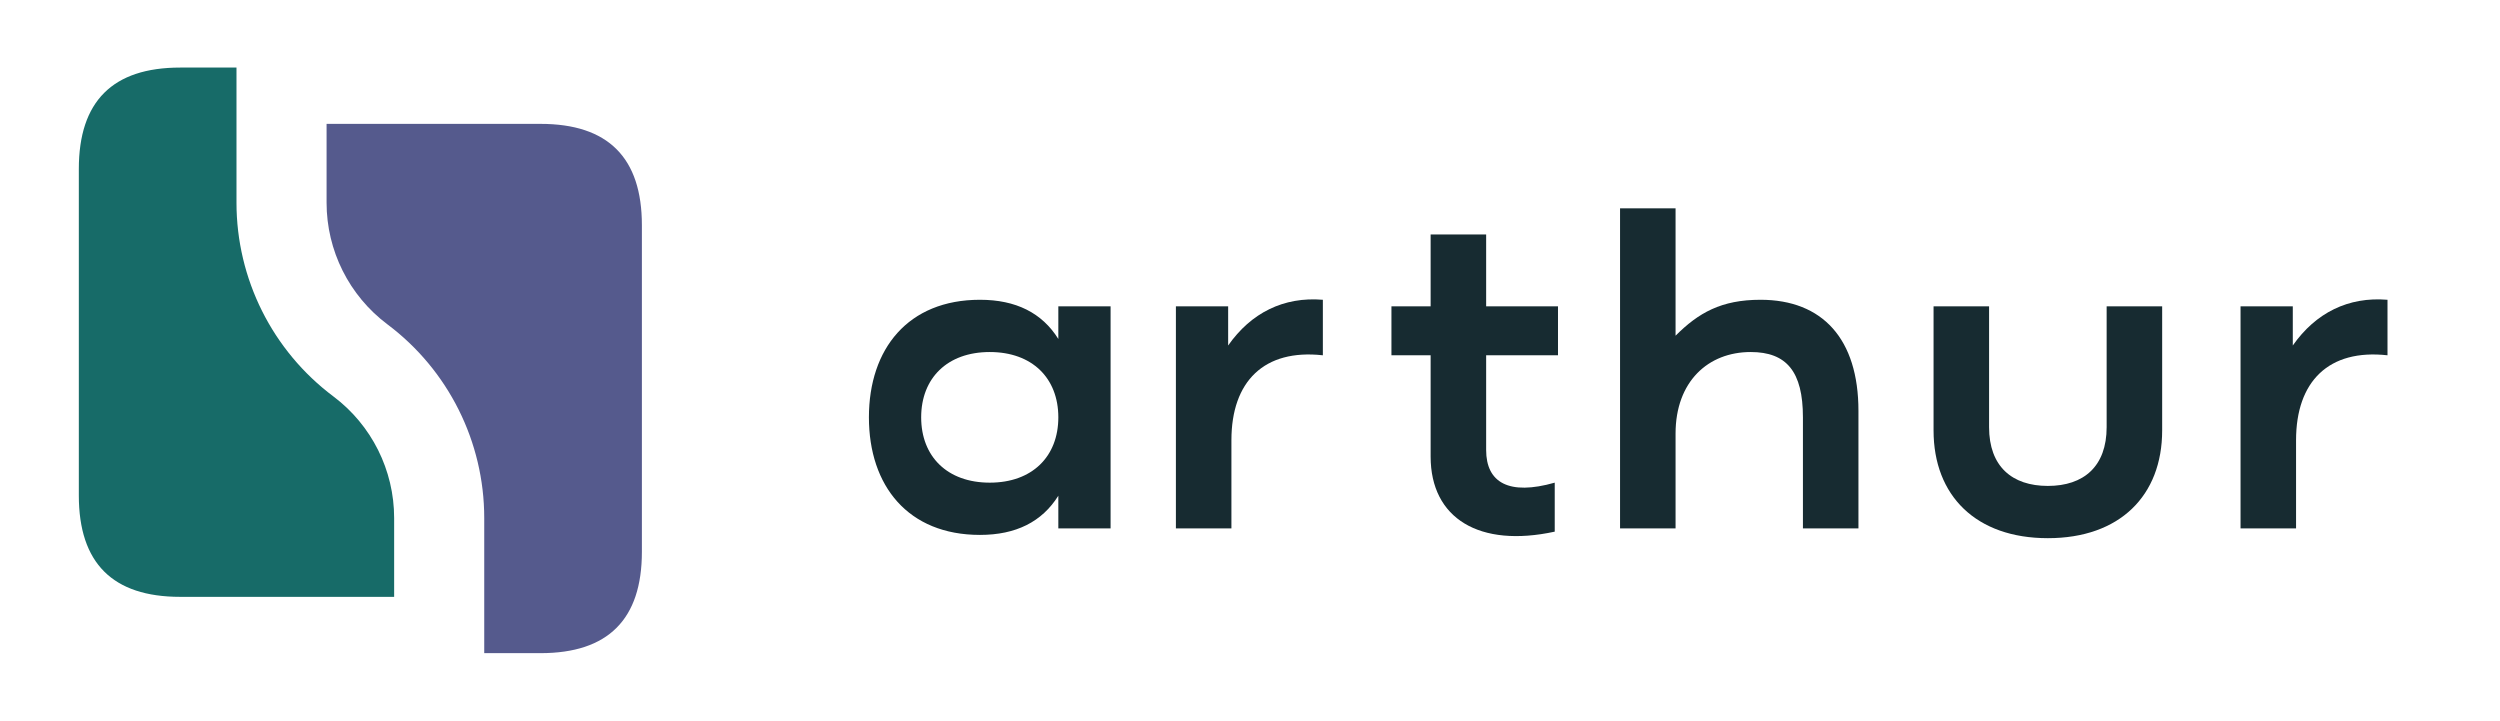
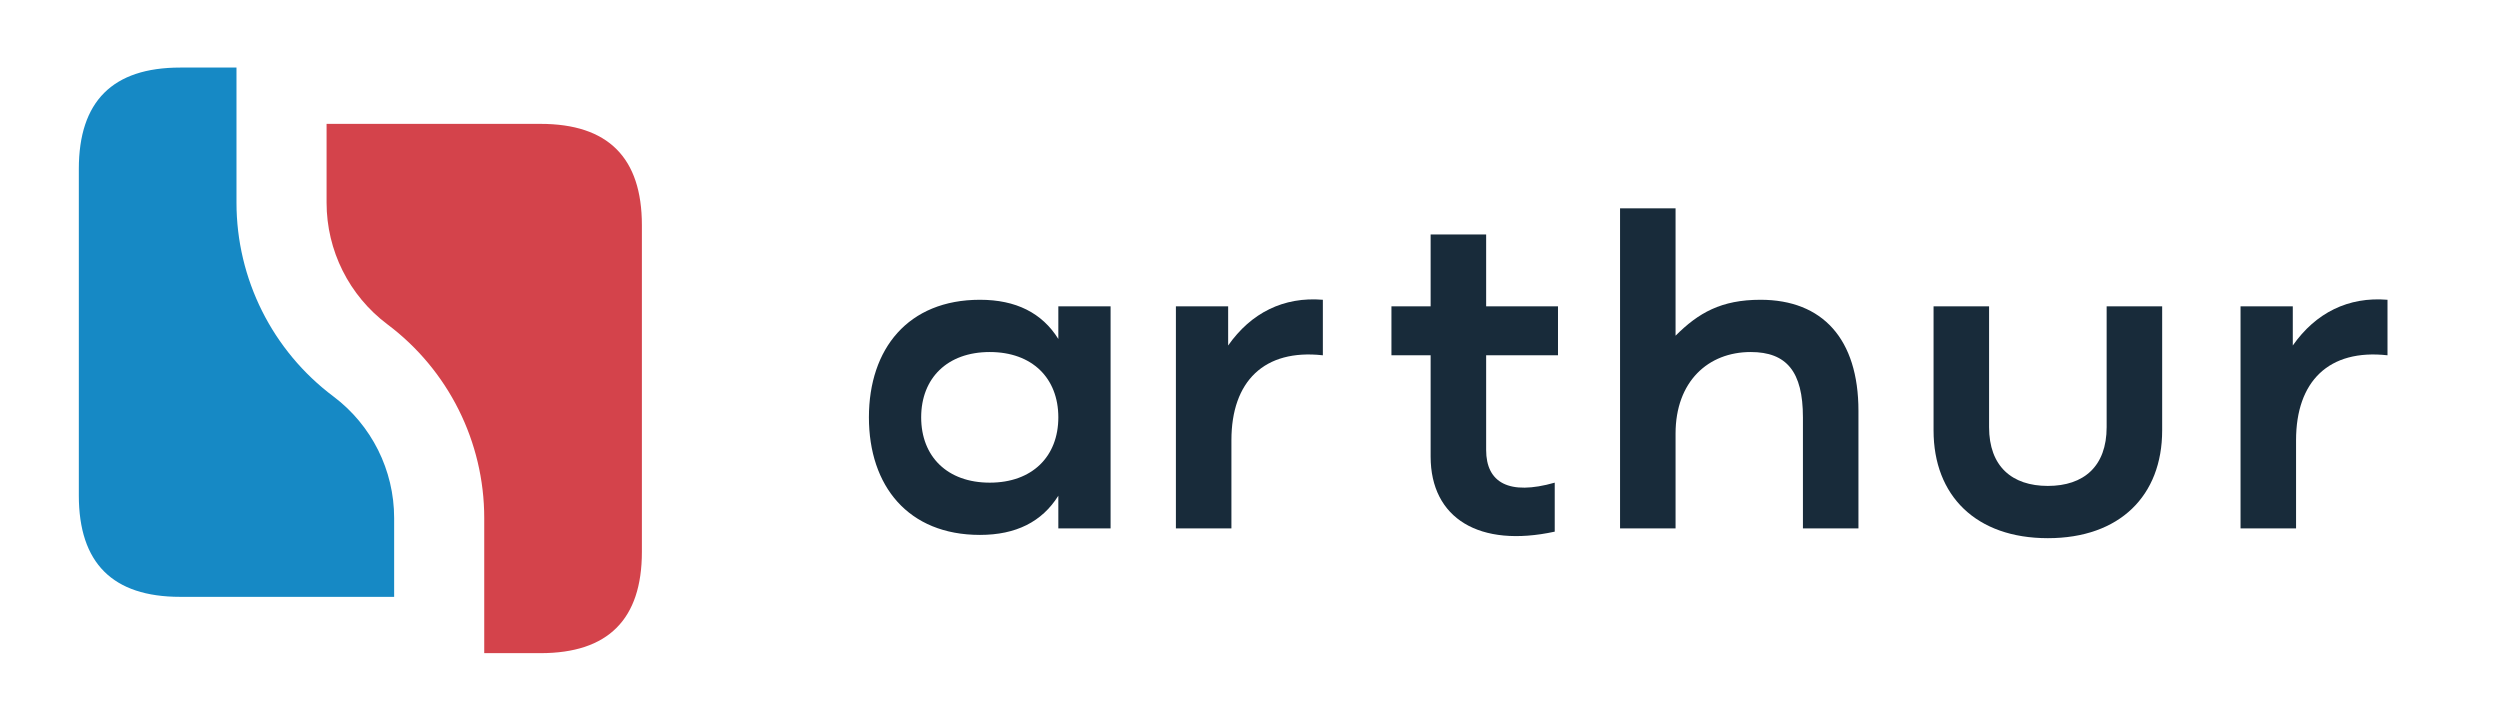
<svg xmlns="http://www.w3.org/2000/svg" width="888" height="256" viewBox="0 0 888 256" role="img" aria-label="arthur">
  <g>
-     <path fill="#176B68" d="M84 24 H64 Q28 24 28 60 V176 Q28 212 64 212 H140 V184 A54 54 0 0 0 118.4 140.8 A86 86 0 0 1 84 72 Z" />
-     <path fill="#555A8D" d="M116 44 H192 Q228 44 228 80 V196 Q228 232 192 232 H172 V184 A86 86 0 0 0 137.6 115.2 A54 54 0 0 1 116 72 Z" />
+     <path fill="#1689C5" d="M84 24 H64 Q28 24 28 60 V176 Q28 212 64 212 H140 V184 A54 54 0 0 0 118.4 140.8 A86 86 0 0 1 84 72 Z" />
+     <path fill="#D4434B" d="M116 44 H192 Q228 44 228 80 V196 Q228 232 192 232 H172 V184 A86 86 0 0 0 137.6 115.2 A54 54 0 0 1 116 72 Z" />
  </g>
  <g transform="translate(304 74) scale(1.16)">
-     <path transform="translate(0 0)" fill="#172B31" fill-rule="evenodd" d="M38 28 C16 28 4 43 4 64 C4 85 16 100 38 100 C49 100 57 96 62 88 V98 H78 V30 H62 V40 C57 32 49 28 38 28 Z M41 44 C54 44 62 52 62 64 C62 76 54 84 41 84 C28 84 20 76 20 64 C20 52 28 44 41 44 Z" />
-     <path transform="translate(98 0)" fill="#172B31" fill-rule="evenodd" d="M0 98 V30 H16 V42 C23 32 33 27 45 28 V45 C27 43 17 53 17 71 V98 Z" />
-     <path transform="translate(160 0)" fill="#172B31" fill-rule="evenodd" d="M16 8 H33 V30 H55 V45 H33 V74 C33 84 40 88 54 84 V99 C31 104 16 95 16 76 V45 H4 V30 H16 Z" />
-     <path transform="translate(234 0)" fill="#172B31" fill-rule="evenodd" d="M0 0 H17 V39 C24 32 31 28 43 28 C62 28 73 40 73 62 V98 H56 V64 C56 50 51 44 40 44 C27 44 17 53 17 69 V98 H0 Z" />
-     <path transform="translate(330 0)" fill="#172B31" fill-rule="evenodd" d="M0 30 H17 V67 C17 79 24 85 35 85 C46 85 53 79 53 67 V30 H70 V68 C70 88 57 101 35 101 C13 101 0 88 0 68 Z" />
-     <path transform="translate(424 0)" fill="#172B31" fill-rule="evenodd" d="M0 98 V30 H16 V42 C23 32 33 27 45 28 V45 C27 43 17 53 17 71 V98 Z" />
+     <path transform="translate(0 0)" fill="#182B3A" fill-rule="evenodd" d="M38 28 C16 28 4 43 4 64 C4 85 16 100 38 100 C49 100 57 96 62 88 V98 H78 V30 H62 V40 C57 32 49 28 38 28 Z M41 44 C54 44 62 52 62 64 C62 76 54 84 41 84 C28 84 20 76 20 64 C20 52 28 44 41 44 Z" />
+     <path transform="translate(98 0)" fill="#182B3A" fill-rule="evenodd" d="M0 98 V30 H16 V42 C23 32 33 27 45 28 V45 C27 43 17 53 17 71 V98 Z" />
+     <path transform="translate(160 0)" fill="#182B3A" fill-rule="evenodd" d="M16 8 H33 V30 H55 V45 H33 V74 C33 84 40 88 54 84 V99 C31 104 16 95 16 76 V45 H4 V30 H16 Z" />
+     <path transform="translate(234 0)" fill="#182B3A" fill-rule="evenodd" d="M0 0 H17 V39 C24 32 31 28 43 28 C62 28 73 40 73 62 V98 H56 V64 C56 50 51 44 40 44 C27 44 17 53 17 69 V98 H0 Z" />
+     <path transform="translate(330 0)" fill="#182B3A" fill-rule="evenodd" d="M0 30 H17 V67 C17 79 24 85 35 85 C46 85 53 79 53 67 V30 H70 V68 C70 88 57 101 35 101 C13 101 0 88 0 68 Z" />
+     <path transform="translate(424 0)" fill="#182B3A" fill-rule="evenodd" d="M0 98 V30 H16 V42 C23 32 33 27 45 28 V45 C27 43 17 53 17 71 V98 Z" />
  </g>
</svg>
